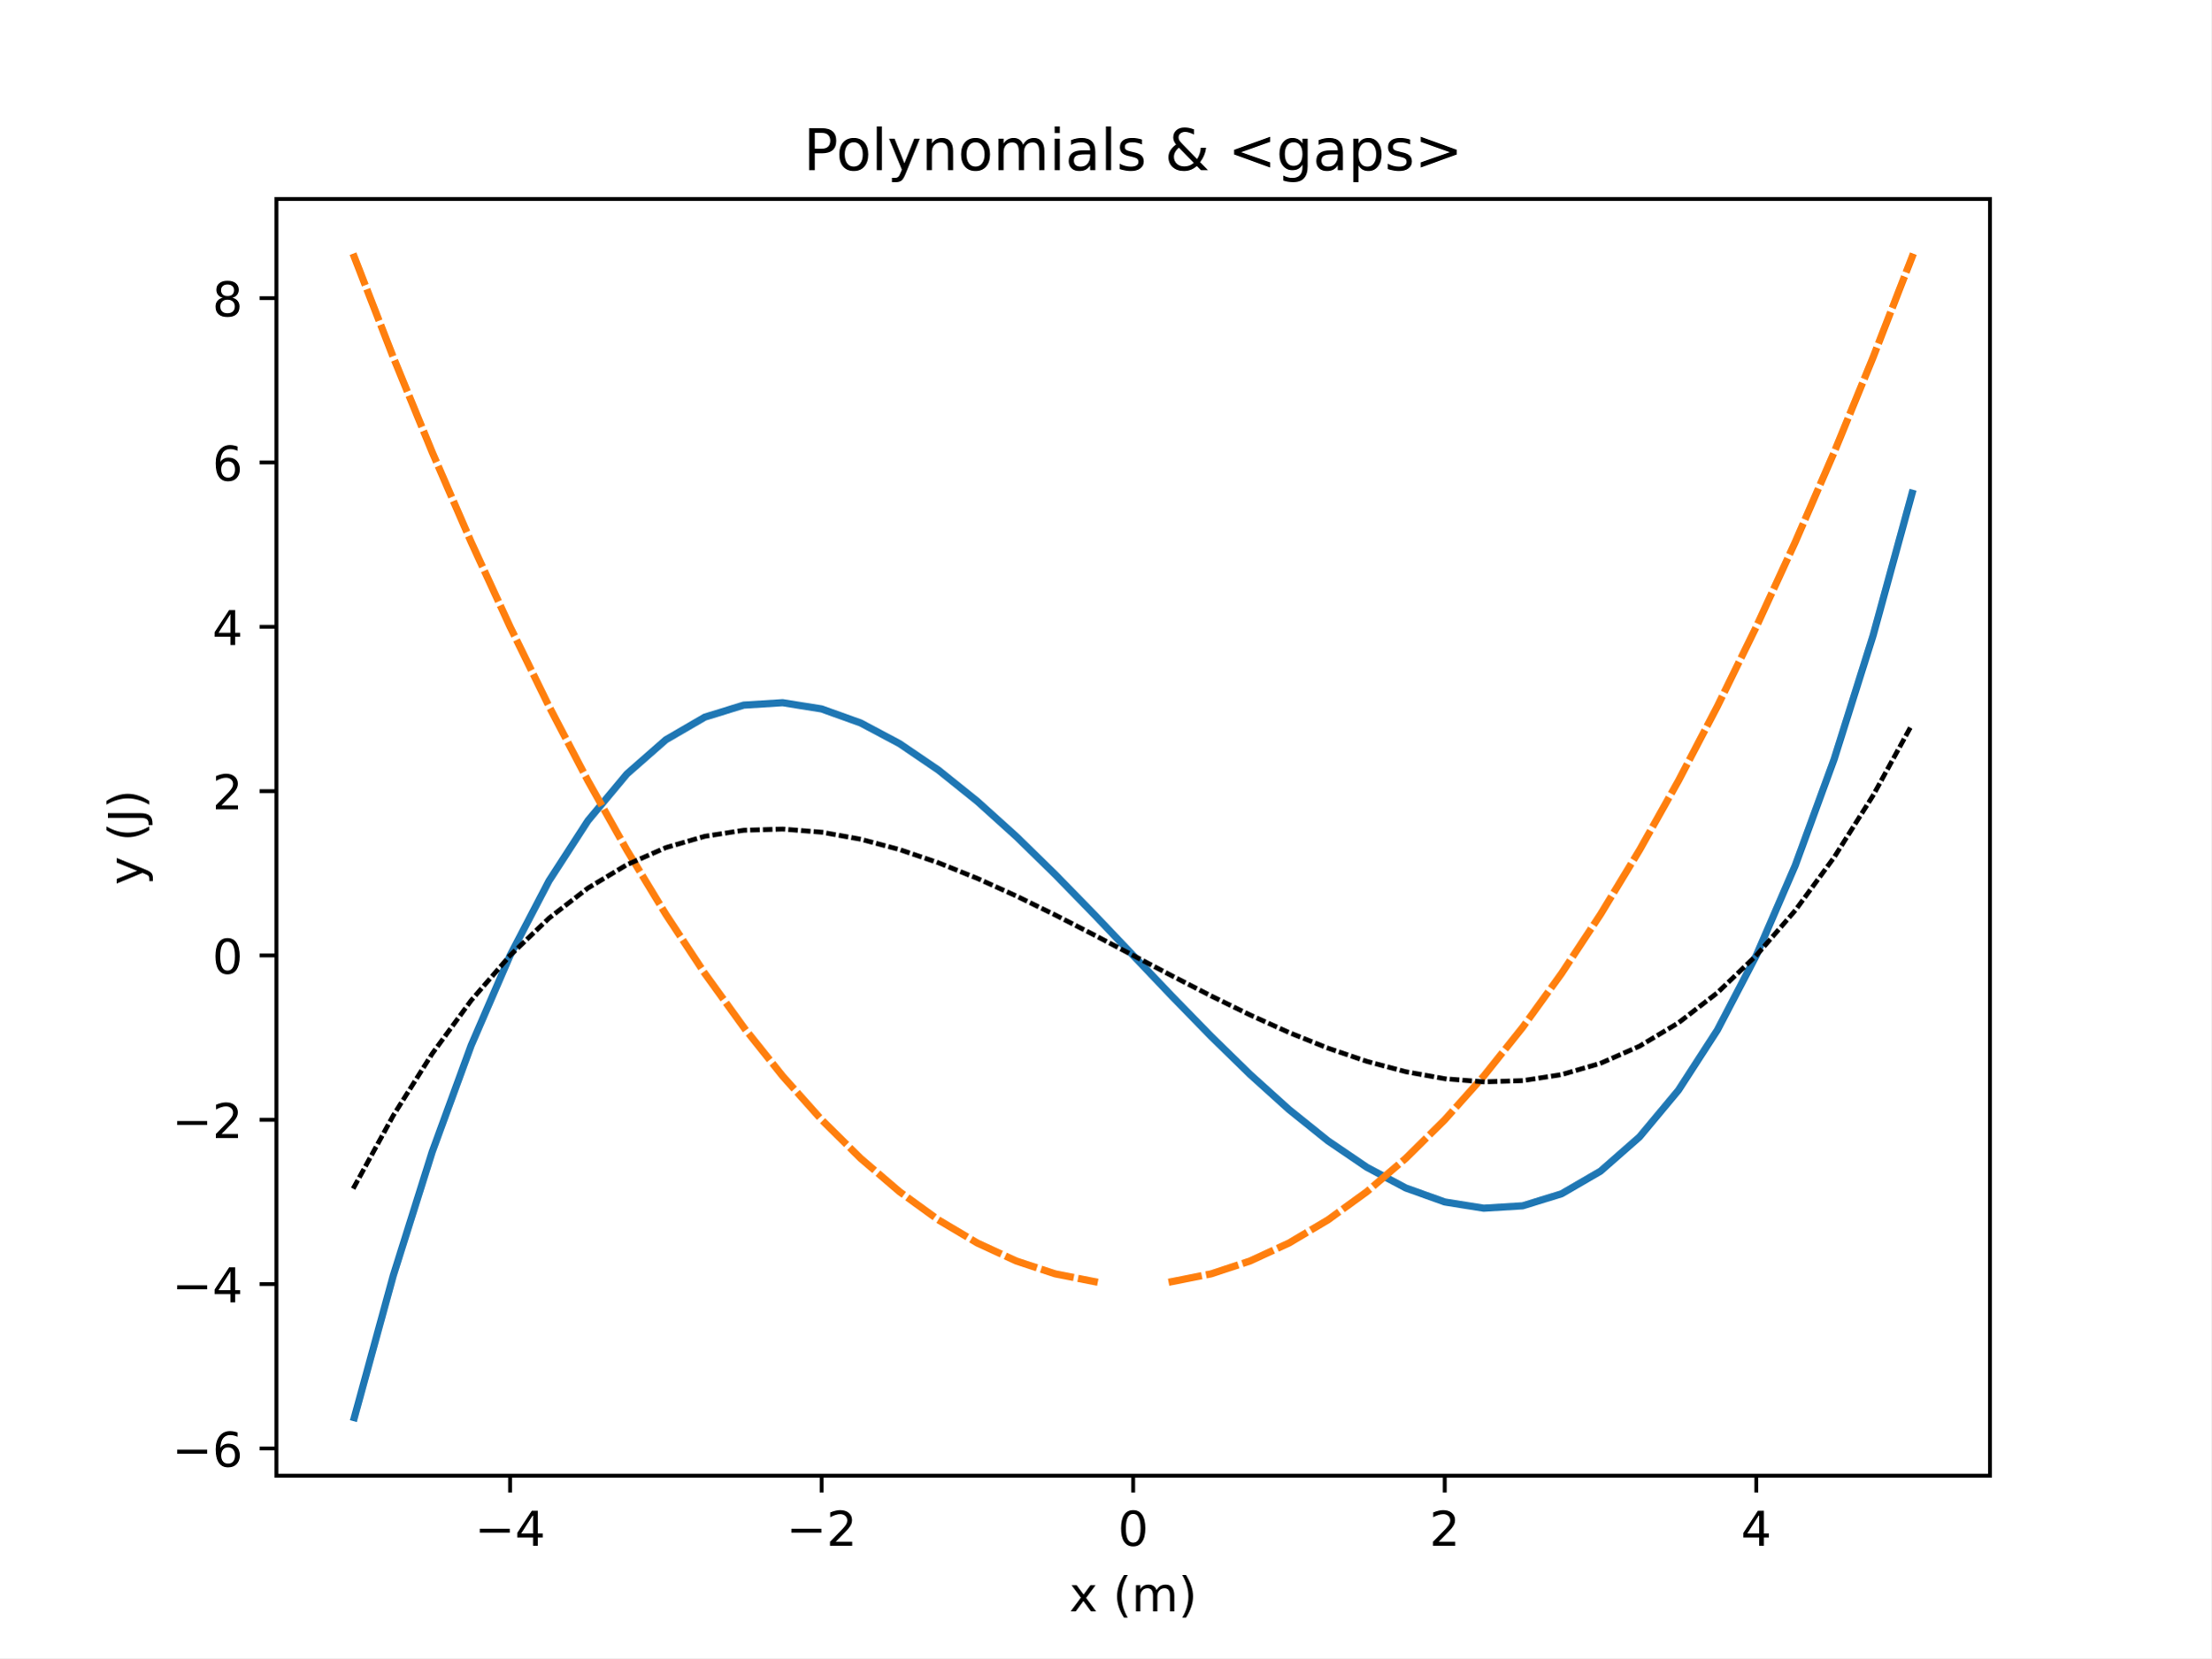
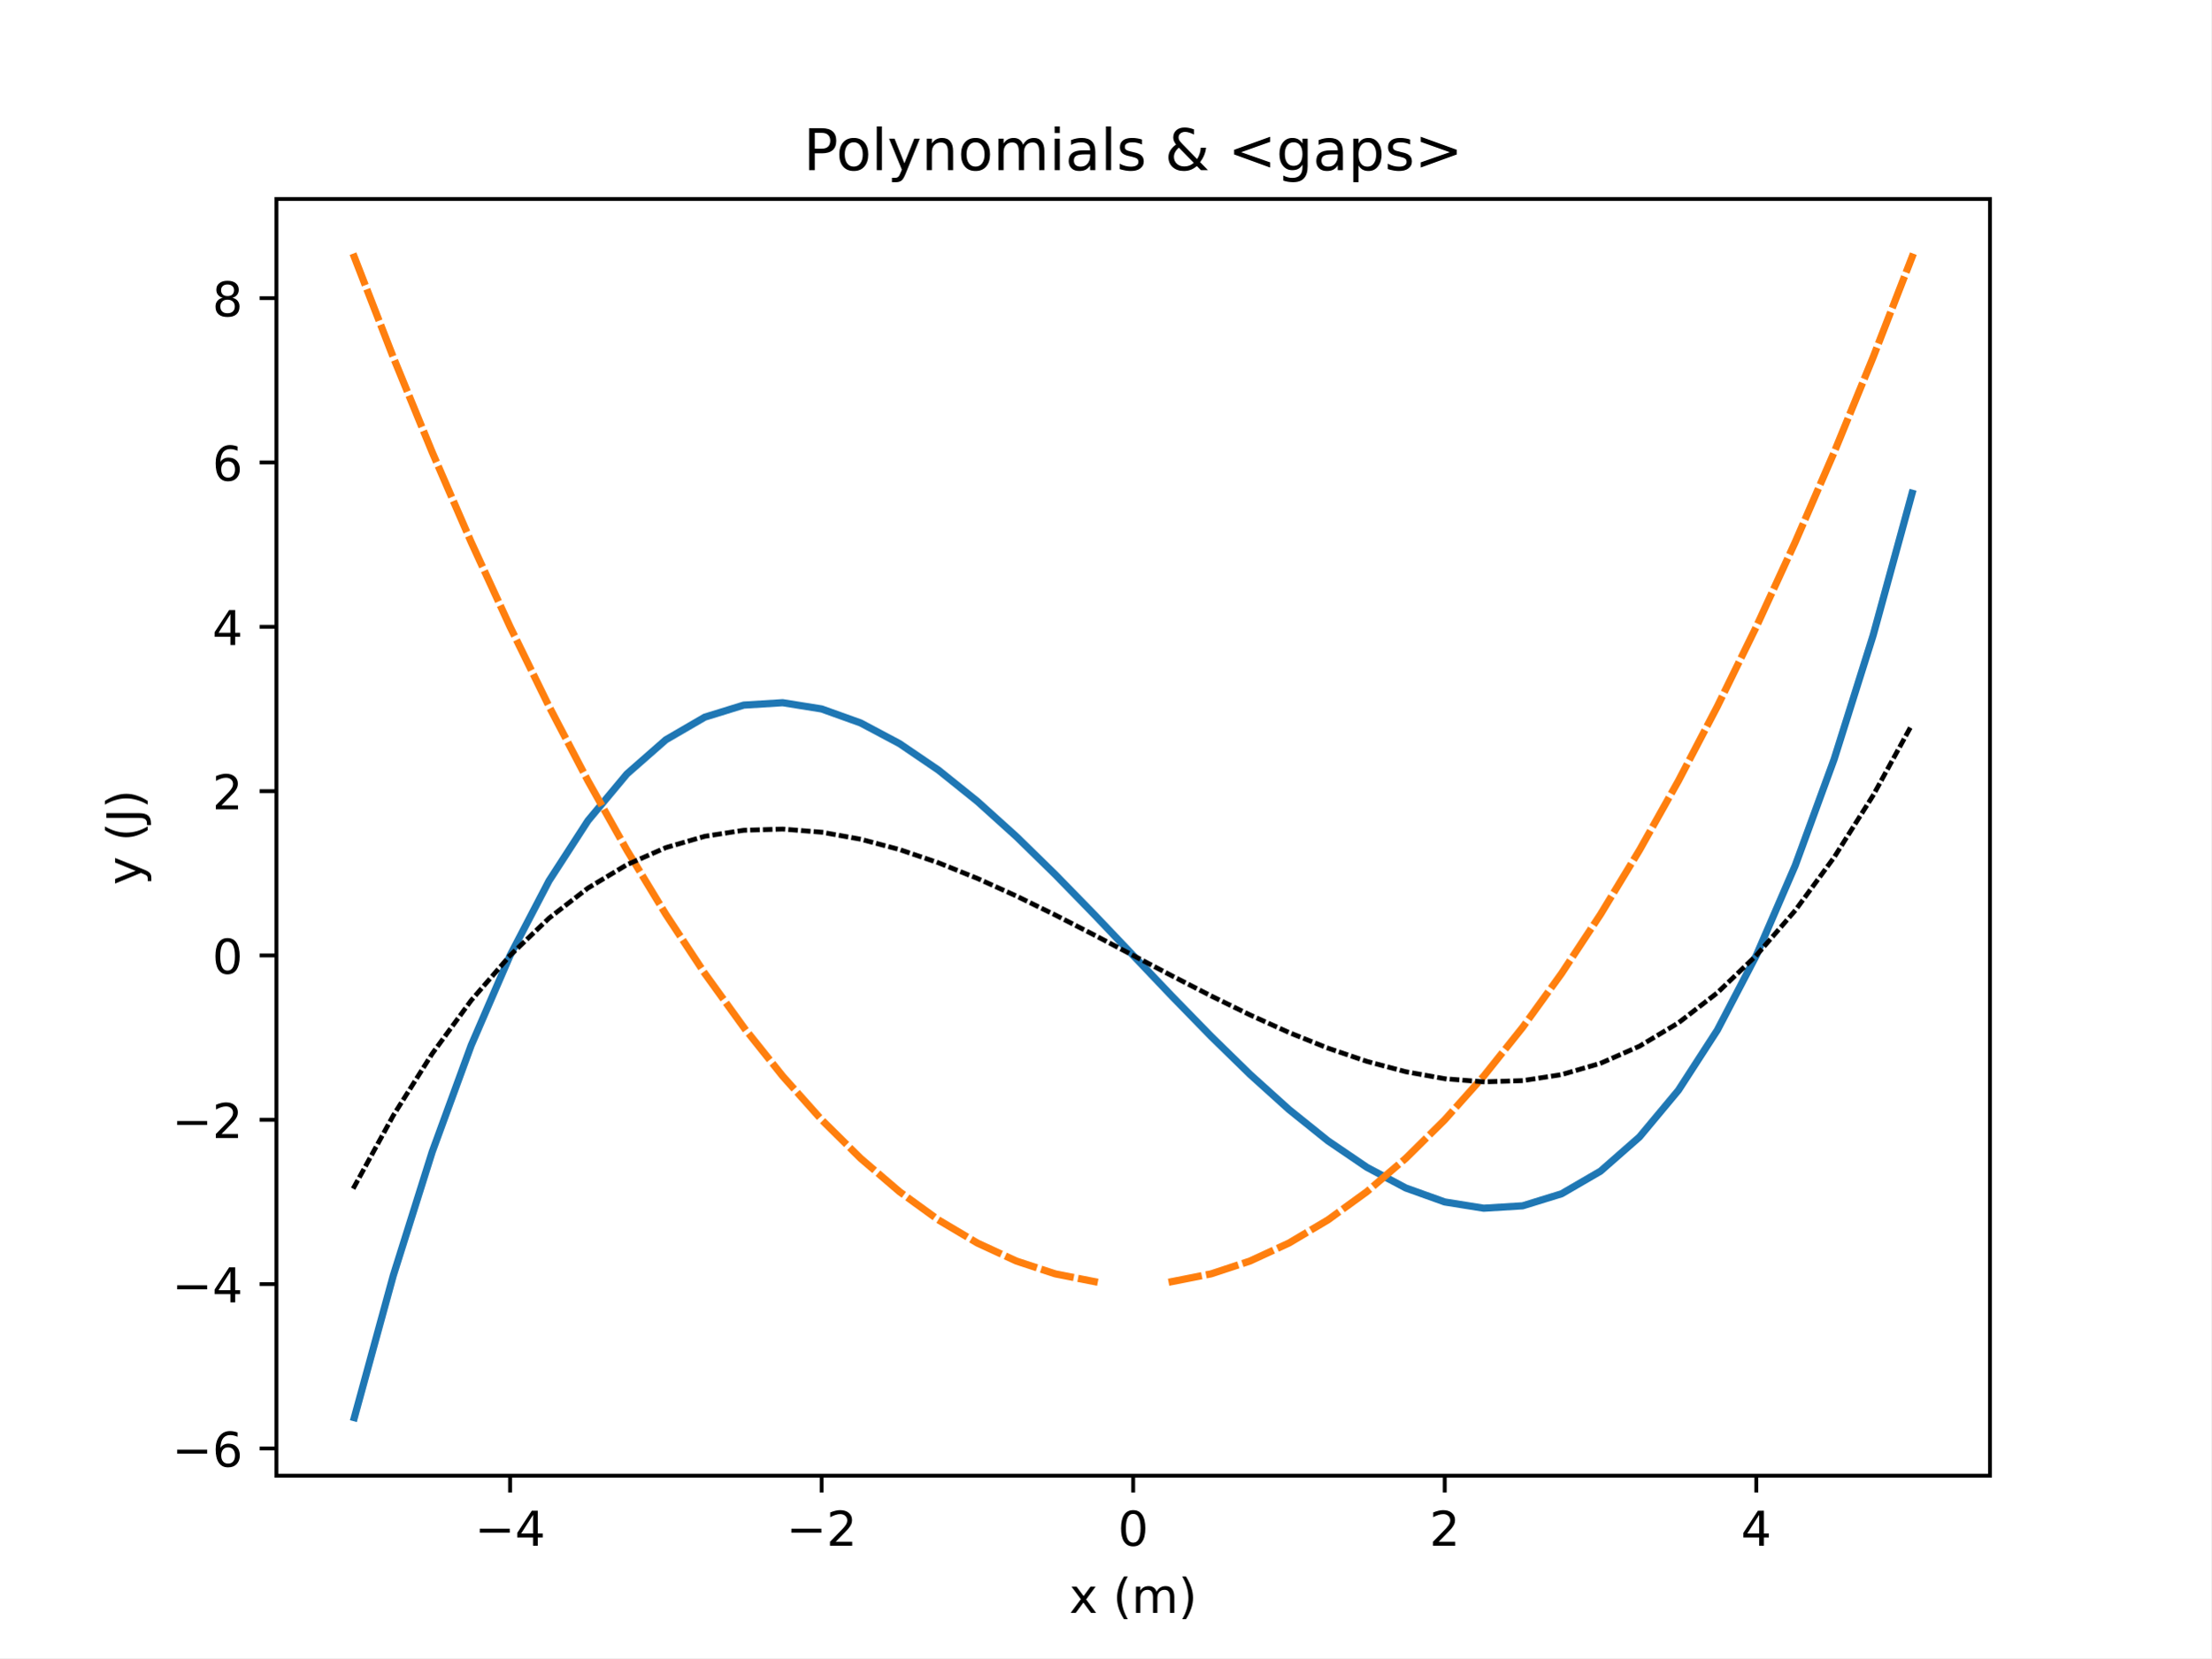
<svg xmlns="http://www.w3.org/2000/svg" width="460.8pt" height="345.6pt" viewBox="0 0 460.8 345.6" version="1.1">
  <rect width="460.8" height="345.6" fill="#ffffff" />
  <clipPath id="axes">
    <rect x="57.600" y="41.472" width="357.120" height="266.112" />
  </clipPath>
  <path d="M73.833 295.488L81.949 265.884L90.065 240.093L98.182 217.914L106.298 199.148L114.415 183.593L122.531 171.049L130.647 161.315L138.764 154.190L146.880 149.473L154.996 146.964L163.113 146.462L171.229 147.767L179.345 150.677L187.462 154.992L195.578 160.512L203.695 167.035L211.811 174.361L219.927 182.289L228.044 190.618L236.160 199.148L244.276 207.678L252.393 216.008L260.509 223.936L268.625 231.261L276.742 237.784L284.858 243.304L292.975 247.619L301.091 250.529L309.207 251.834L317.324 251.332L325.440 248.823L333.556 244.107L341.673 236.982L349.789 227.247L357.905 214.703L366.022 199.148L374.138 180.382L382.255 158.204L390.371 132.413L398.487 102.808" clip-path="url(#axes)" fill="none" stroke="#1f77b4" stroke-width="1.5" stroke-linecap="square" stroke-linejoin="round" />
  <path d="M73.833 53.568L81.949 74.442L90.065 94.245L98.182 112.978L106.298 130.640L114.415 147.232L122.531 162.753L130.647 177.204L138.764 190.585L146.880 202.895L154.996 214.134L163.113 224.304L171.229 233.402L179.345 241.431L187.462 248.389L195.578 254.276L203.695 259.093L211.811 262.840L219.927 265.516L228.044 267.121M244.276 267.121L252.393 265.516L260.509 262.840L268.625 259.093L276.742 254.276L284.858 248.389L292.975 241.431L301.091 233.402L309.207 224.304L317.324 214.134L325.440 202.895L333.556 190.585L341.673 177.204L349.789 162.753L357.905 147.232L366.022 130.640L374.138 112.978L382.255 94.245L390.371 74.442L398.487 53.568" clip-path="url(#axes)" fill="none" stroke="#ff7f0e" stroke-width="1.5" stroke-linecap="square" stroke-linejoin="round" stroke-dasharray="5.550,2.400" />
  <path d="M73.833 247.318L81.949 232.516L90.065 219.620L98.182 208.531L106.298 199.148L114.415 191.371L122.531 185.099L130.647 180.231L138.764 176.669L146.880 174.311L154.996 173.056L163.113 172.805L171.229 173.458L179.345 174.913L187.462 177.070L195.578 179.830L203.695 183.092L211.811 186.754L219.927 190.718L228.044 194.883L236.160 199.148L244.276 203.413L252.393 207.578L260.509 211.542L268.625 215.205L276.742 218.466L284.858 221.226L292.975 223.384L301.091 224.839L309.207 225.491L317.324 225.240L325.440 223.986L333.556 221.627L341.673 218.065L349.789 213.198L357.905 206.926L366.022 199.148L374.138 189.765L382.255 178.676L390.371 165.780L398.487 150.978" clip-path="url(#axes)" fill="none" stroke="#000000" stroke-width="1.0" stroke-linecap="square" stroke-linejoin="round" stroke-dasharray="1.000,1.650" />
  <rect x="57.600" y="41.472" width="357.120" height="266.112" fill="none" stroke="#000000" stroke-width="0.8" stroke-linejoin="miter" />
  <path d="M106.298 307.584L106.298 311.084" fill="none" stroke="#000000" stroke-width="0.8" stroke-linecap="butt" stroke-linejoin="round" />
-   <text x="106.298" y="322.184" font-family="DejaVu Sans, Bitstream Vera Sans, Arial, Helvetica, sans-serif" font-size="10.0" text-anchor="middle" fill="#000000">−4</text>
+   <text x="106.298" y="322.182" font-family="DejaVu Sans, Bitstream Vera Sans, Arial, Helvetica, sans-serif" font-size="10.0" text-anchor="middle" fill="#000000">−4</text>
  <path d="M171.229 307.584L171.229 311.084" fill="none" stroke="#000000" stroke-width="0.8" stroke-linecap="butt" stroke-linejoin="round" />
-   <text x="171.229" y="322.184" font-family="DejaVu Sans, Bitstream Vera Sans, Arial, Helvetica, sans-serif" font-size="10.0" text-anchor="middle" fill="#000000">−2</text>
+   <text x="171.229" y="322.182" font-family="DejaVu Sans, Bitstream Vera Sans, Arial, Helvetica, sans-serif" font-size="10.0" text-anchor="middle" fill="#000000">−2</text>
  <path d="M236.160 307.584L236.160 311.084" fill="none" stroke="#000000" stroke-width="0.8" stroke-linecap="butt" stroke-linejoin="round" />
-   <text x="236.160" y="322.184" font-family="DejaVu Sans, Bitstream Vera Sans, Arial, Helvetica, sans-serif" font-size="10.0" text-anchor="middle" fill="#000000">0</text>
+   <text x="236.160" y="322.182" font-family="DejaVu Sans, Bitstream Vera Sans, Arial, Helvetica, sans-serif" font-size="10.0" text-anchor="middle" fill="#000000">0</text>
  <path d="M301.091 307.584L301.091 311.084" fill="none" stroke="#000000" stroke-width="0.8" stroke-linecap="butt" stroke-linejoin="round" />
-   <text x="301.091" y="322.184" font-family="DejaVu Sans, Bitstream Vera Sans, Arial, Helvetica, sans-serif" font-size="10.0" text-anchor="middle" fill="#000000">2</text>
+   <text x="301.091" y="322.182" font-family="DejaVu Sans, Bitstream Vera Sans, Arial, Helvetica, sans-serif" font-size="10.0" text-anchor="middle" fill="#000000">2</text>
  <path d="M366.022 307.584L366.022 311.084" fill="none" stroke="#000000" stroke-width="0.8" stroke-linecap="butt" stroke-linejoin="round" />
-   <text x="366.022" y="322.184" font-family="DejaVu Sans, Bitstream Vera Sans, Arial, Helvetica, sans-serif" font-size="10.0" text-anchor="middle" fill="#000000">4</text>
+   <text x="366.022" y="322.182" font-family="DejaVu Sans, Bitstream Vera Sans, Arial, Helvetica, sans-serif" font-size="10.0" text-anchor="middle" fill="#000000">4</text>
  <path d="M57.600 301.911L54.100 301.911" fill="none" stroke="#000000" stroke-width="0.8" stroke-linecap="butt" stroke-linejoin="round" />
-   <text x="50.600" y="305.711" font-family="DejaVu Sans, Bitstream Vera Sans, Arial, Helvetica, sans-serif" font-size="10.0" text-anchor="end" fill="#000000">−6</text>
+   <text x="50.600" y="305.709" font-family="DejaVu Sans, Bitstream Vera Sans, Arial, Helvetica, sans-serif" font-size="10.0" text-anchor="end" fill="#000000">−6</text>
  <path d="M57.600 267.656L54.100 267.656" fill="none" stroke="#000000" stroke-width="0.8" stroke-linecap="butt" stroke-linejoin="round" />
-   <text x="50.600" y="271.456" font-family="DejaVu Sans, Bitstream Vera Sans, Arial, Helvetica, sans-serif" font-size="10.0" text-anchor="end" fill="#000000">−4</text>
+   <text x="50.600" y="271.455" font-family="DejaVu Sans, Bitstream Vera Sans, Arial, Helvetica, sans-serif" font-size="10.0" text-anchor="end" fill="#000000">−4</text>
  <path d="M57.600 233.402L54.100 233.402" fill="none" stroke="#000000" stroke-width="0.8" stroke-linecap="butt" stroke-linejoin="round" />
-   <text x="50.600" y="237.202" font-family="DejaVu Sans, Bitstream Vera Sans, Arial, Helvetica, sans-serif" font-size="10.0" text-anchor="end" fill="#000000">−2</text>
+   <text x="50.600" y="237.201" font-family="DejaVu Sans, Bitstream Vera Sans, Arial, Helvetica, sans-serif" font-size="10.0" text-anchor="end" fill="#000000">−2</text>
  <path d="M57.600 199.148L54.100 199.148" fill="none" stroke="#000000" stroke-width="0.8" stroke-linecap="butt" stroke-linejoin="round" />
-   <text x="50.600" y="202.948" font-family="DejaVu Sans, Bitstream Vera Sans, Arial, Helvetica, sans-serif" font-size="10.0" text-anchor="end" fill="#000000">0</text>
+   <text x="50.600" y="202.947" font-family="DejaVu Sans, Bitstream Vera Sans, Arial, Helvetica, sans-serif" font-size="10.0" text-anchor="end" fill="#000000">0</text>
  <path d="M57.600 164.894L54.100 164.894" fill="none" stroke="#000000" stroke-width="0.8" stroke-linecap="butt" stroke-linejoin="round" />
-   <text x="50.600" y="168.694" font-family="DejaVu Sans, Bitstream Vera Sans, Arial, Helvetica, sans-serif" font-size="10.0" text-anchor="end" fill="#000000">2</text>
+   <text x="50.600" y="168.693" font-family="DejaVu Sans, Bitstream Vera Sans, Arial, Helvetica, sans-serif" font-size="10.0" text-anchor="end" fill="#000000">2</text>
  <path d="M57.600 130.640L54.100 130.640" fill="none" stroke="#000000" stroke-width="0.8" stroke-linecap="butt" stroke-linejoin="round" />
-   <text x="50.600" y="134.440" font-family="DejaVu Sans, Bitstream Vera Sans, Arial, Helvetica, sans-serif" font-size="10.0" text-anchor="end" fill="#000000">4</text>
+   <text x="50.600" y="134.439" font-family="DejaVu Sans, Bitstream Vera Sans, Arial, Helvetica, sans-serif" font-size="10.0" text-anchor="end" fill="#000000">4</text>
  <path d="M57.600 96.386L54.100 96.386" fill="none" stroke="#000000" stroke-width="0.8" stroke-linecap="butt" stroke-linejoin="round" />
-   <text x="50.600" y="100.186" font-family="DejaVu Sans, Bitstream Vera Sans, Arial, Helvetica, sans-serif" font-size="10.0" text-anchor="end" fill="#000000">6</text>
+   <text x="50.600" y="100.185" font-family="DejaVu Sans, Bitstream Vera Sans, Arial, Helvetica, sans-serif" font-size="10.0" text-anchor="end" fill="#000000">6</text>
  <path d="M57.600 62.132L54.100 62.132" fill="none" stroke="#000000" stroke-width="0.8" stroke-linecap="butt" stroke-linejoin="round" />
-   <text x="50.600" y="65.932" font-family="DejaVu Sans, Bitstream Vera Sans, Arial, Helvetica, sans-serif" font-size="10.0" text-anchor="end" fill="#000000">8</text>
-   <text x="236.160" y="335.864" font-family="DejaVu Sans, Bitstream Vera Sans, Arial, Helvetica, sans-serif" font-size="10.0" text-anchor="middle" fill="#000000">x (m)</text>
-   <text transform="translate(29.780 174.528) rotate(-90)" font-family="DejaVu Sans, Bitstream Vera Sans, Arial, Helvetica, sans-serif" font-size="10.0" text-anchor="middle" fill="#000000">y (J)</text>
+   <text x="50.600" y="65.930" font-family="DejaVu Sans, Bitstream Vera Sans, Arial, Helvetica, sans-serif" font-size="10.0" text-anchor="end" fill="#000000">8</text>
+   <text x="236.160" y="336.182" font-family="DejaVu Sans, Bitstream Vera Sans, Arial, Helvetica, sans-serif" font-size="10.0" text-anchor="middle" fill="#000000">x (m)</text>
+   <text transform="translate(29.458 174.528) rotate(-90)" font-family="DejaVu Sans, Bitstream Vera Sans, Arial, Helvetica, sans-serif" font-size="10.0" text-anchor="middle" fill="#000000">y (J)</text>
  <text x="236.160" y="35.472" font-family="DejaVu Sans, Bitstream Vera Sans, Arial, Helvetica, sans-serif" font-size="12.0" text-anchor="middle" fill="#000000">Polynomials &amp; &lt;gaps&gt;</text>
</svg>
